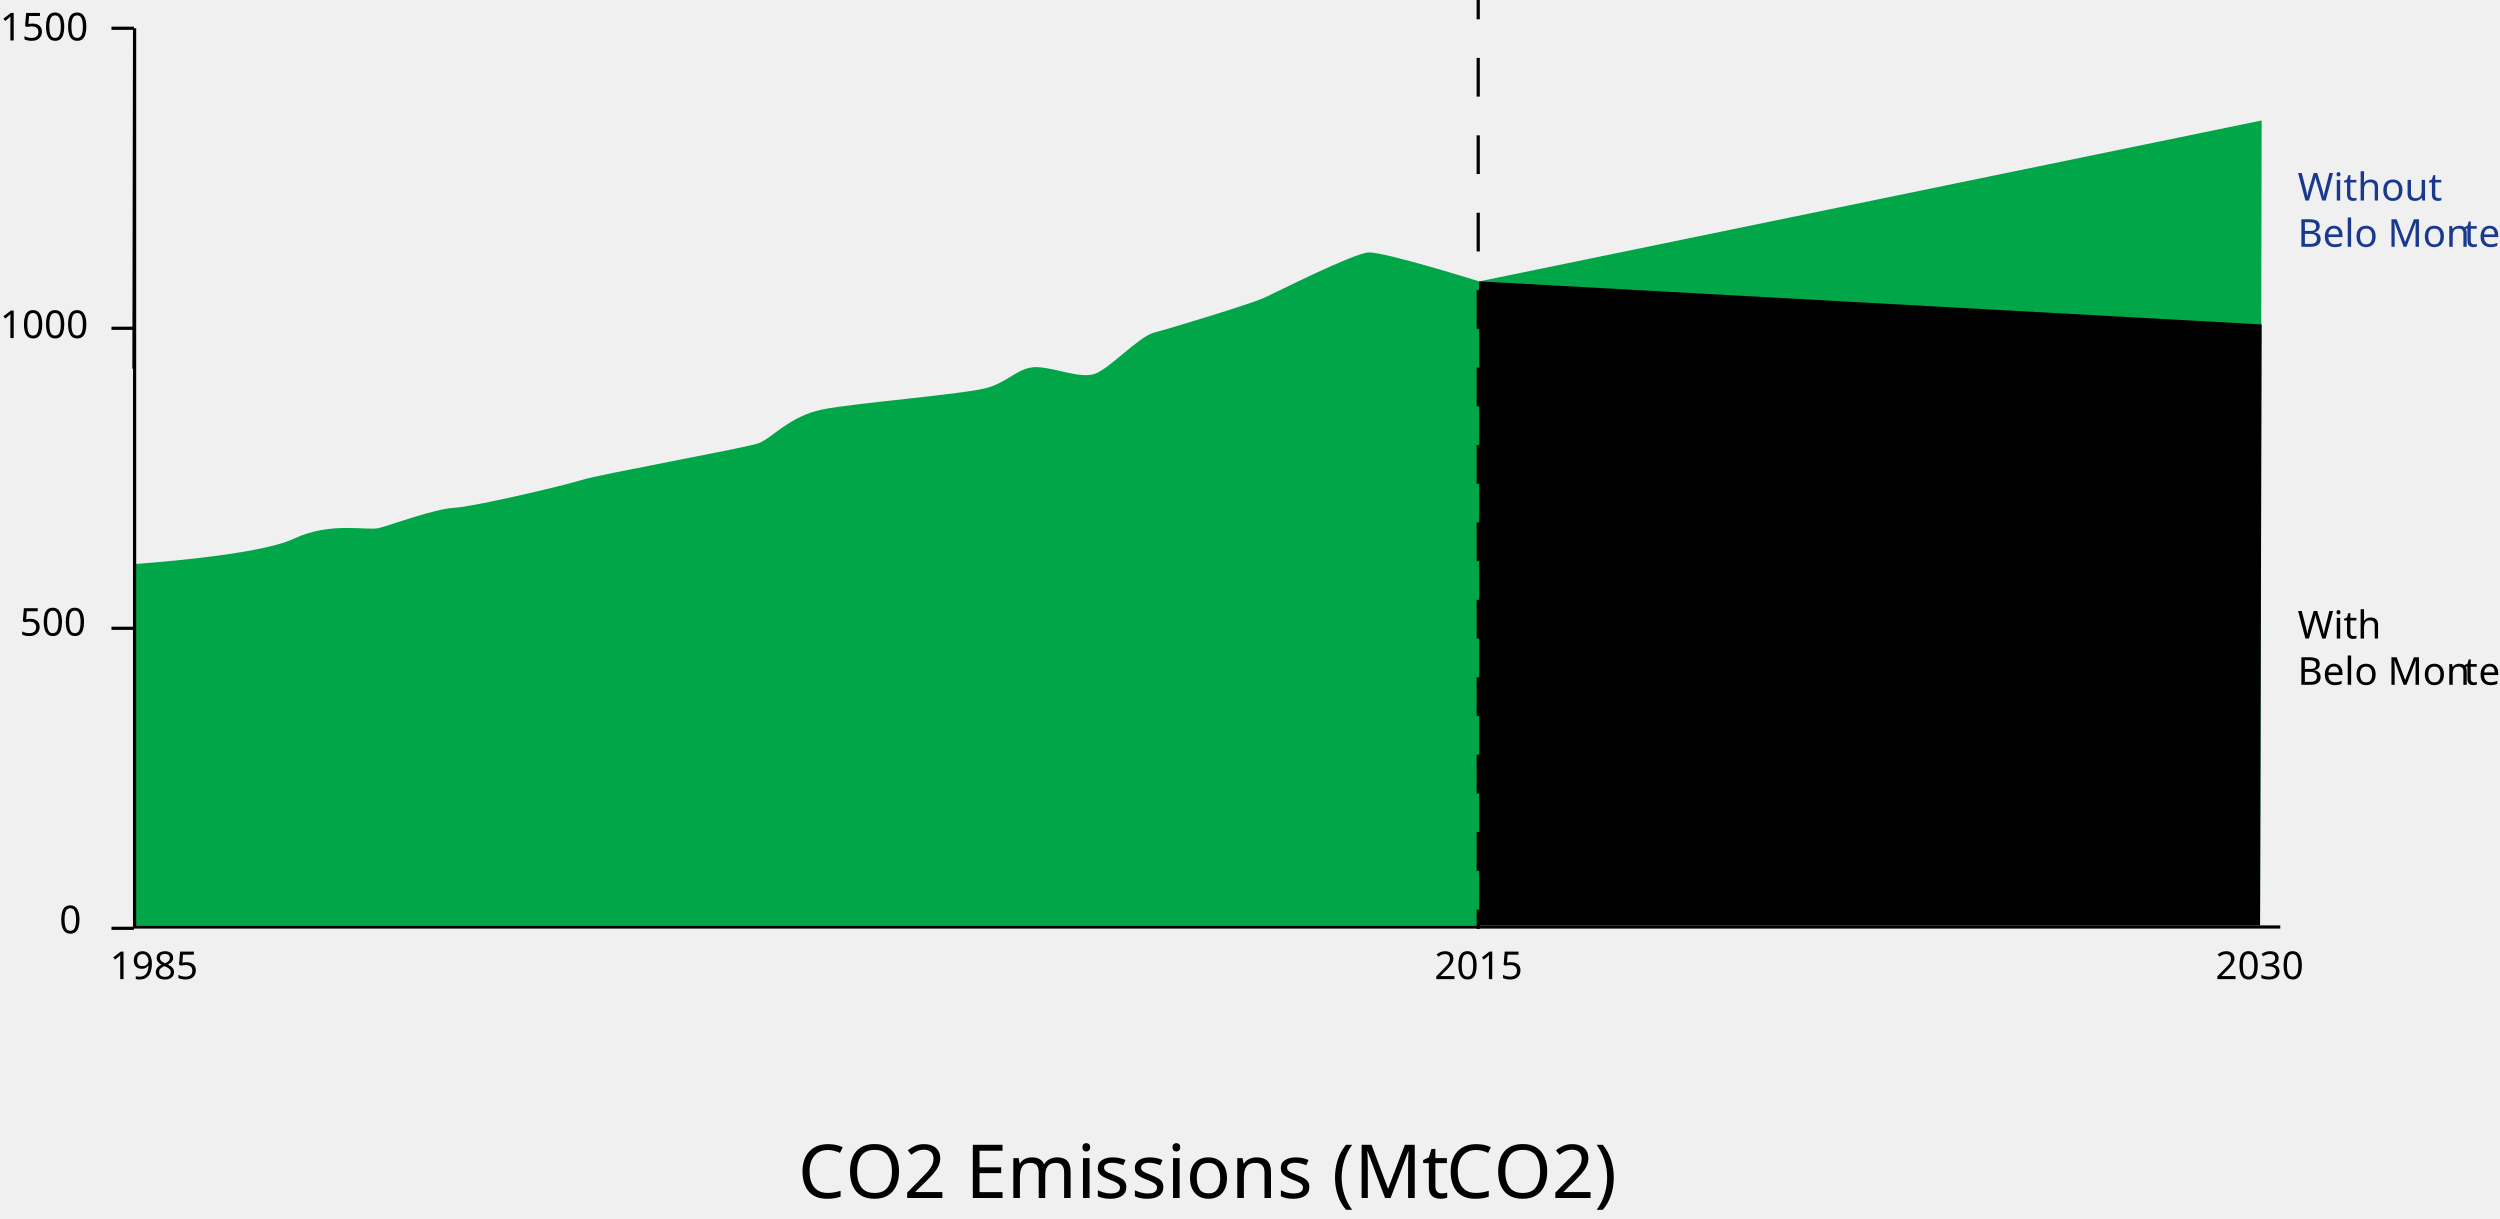
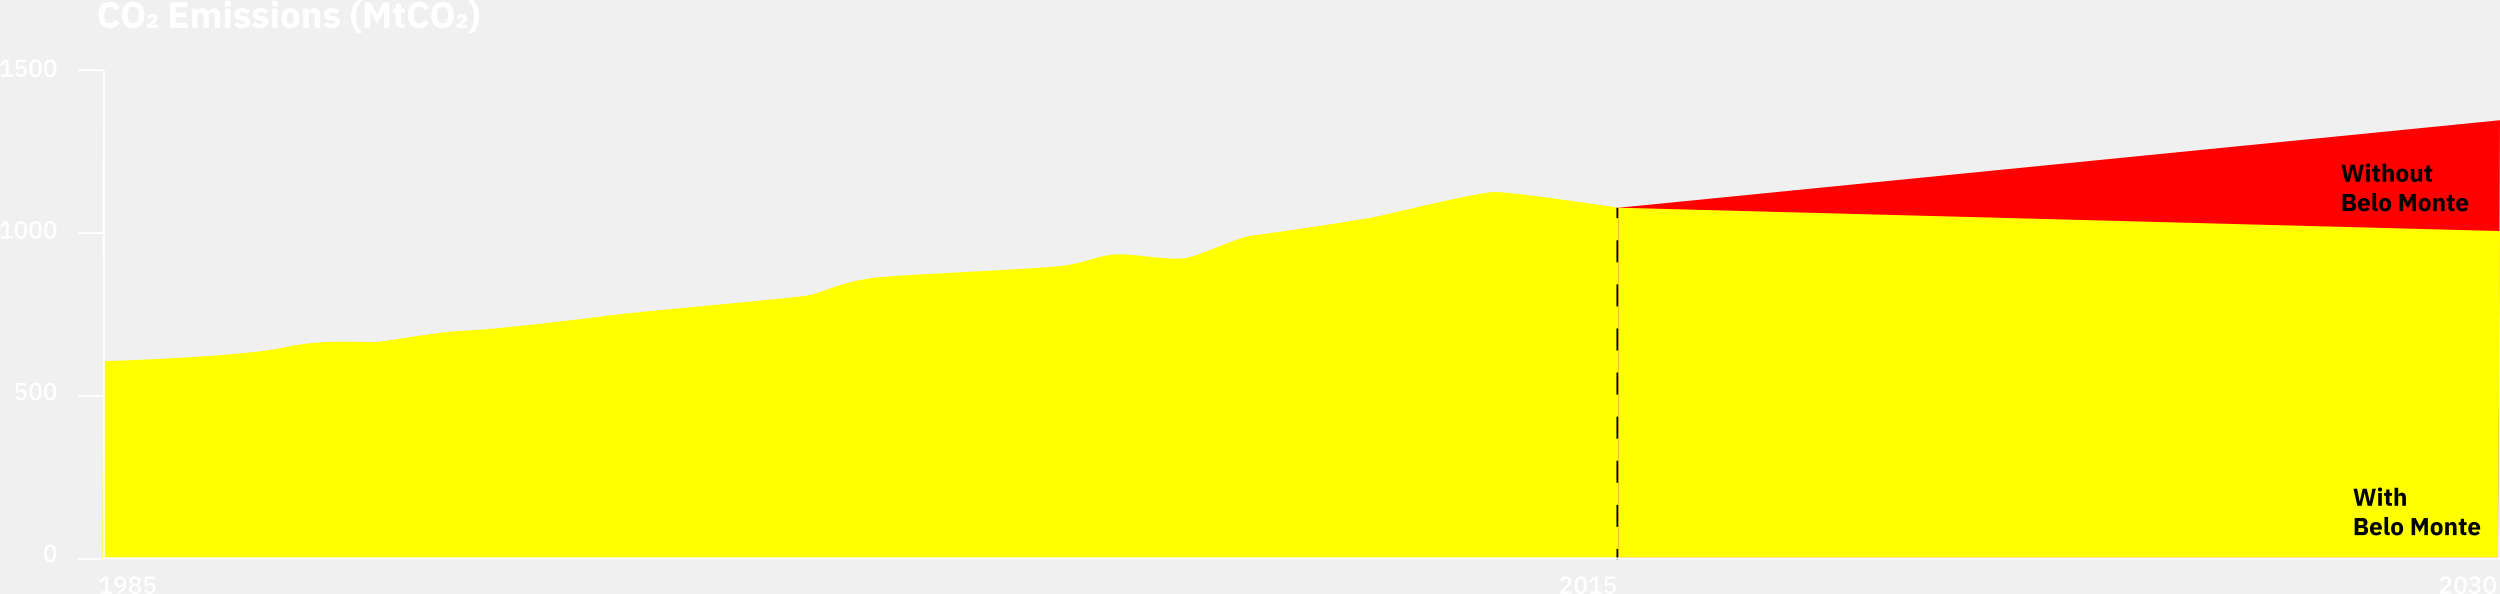
- <svg xmlns="http://www.w3.org/2000/svg" version="1.1" id="Layer_1" x="0px" y="0px" viewBox="0 0 778.3 379.3" style="enable-background:new 0 0 778.3 379.3;" xml:space="preserve">
-   <style type="text/css">
- 	.st0{fill:#01A648;}
- 	.st1{font-family:'IBMPlexSans-Bold';}
- 	.st2{font-size:12px;}
- 	.st3{fill:#19398F;}
- 	.st4{font-size:23.189px;}
- 	.st5{fill:none;stroke:#000000;stroke-miterlimit:10;}
- 	.st6{fill:none;stroke:#000000;stroke-miterlimit:10;stroke-dasharray:12.051,12.051;}
- 	.st7{font-family:'MyriadPro-Bold';}
- </style>
-   <g>
-     <g id="Layer_3">
+ <svg xmlns="http://www.w3.org/2000/svg" viewBox="0 0 1432.659 340.387">
+   <defs>
+     <style>
+       .cls-1 {
+         fill: #ff0;
+       }
+ 
+       .cls-2 {
+         fill: red;
+       }
+ 
+       .cls-3, .cls-4, .cls-5 {
+         fill: none;
+         stroke-miterlimit: 10;
+       }
+ 
+       .cls-3, .cls-4 {
+         stroke: #000;
+       }
+ 
+       .cls-4 {
+         stroke-dasharray: 12.635 12.635;
+       }
+ 
+       .cls-5 {
+         stroke: #fff;
+       }
+ 
+       .cls-6 {
+         fill: #fff;
+       }
+     </style>
+   </defs>
+   <g id="Livello_2" data-name="Livello 2">
+     <g id="Testi">
      <g>
-         <path class="st0" d="M41.6,175.6c0,0,38.5-2.5,49.9-7.9s22.8-2.4,26.4-3.3s17.4-6,23.4-6.3s34.2-6.9,39.9-8.7s50.7-9.9,54.9-11.4     s9.6-8.4,19.8-10.5c10.2-2.1,45.3-4.8,51.9-6.9s9.6-6.6,15.3-6.3s13.2,3.6,17.7,2.1s13.8-11.7,18.6-12.9s30.3-9,34.2-10.8     s27.6-13.8,32.4-14.1s34.5,9,34.5,9v200.4H41.4L41.6,175.6z" />
-         <polygon class="st0" points="704.1,37.5 460.5,87.6 460.5,288.1 703.6,288.1    " />
-         <polygon points="704.1,101 460.5,87.6 460.5,288.1 703.6,288.1    " />
-         <text transform="matrix(1 0 0 1 715.3096 198.782)" class="st1 st2">With </text>
-         <text transform="matrix(1 0 0 1 715.3096 213.1824)" class="st1 st2">Belo Mon</text>
-         <text transform="matrix(1 0 0 1 767.0405 213.1824)" class="st1 st2">t</text>
-         <text transform="matrix(1 0 0 1 771.5884 213.1824)" class="st1 st2">e</text>
-         <text transform="matrix(1 0 0 1 715.3096 62.4244)" class="st3 st1 st2">Without </text>
-         <text transform="matrix(1 0 0 1 715.3096 76.8248)" class="st3 st1 st2">Belo Mon</text>
-         <text transform="matrix(1 0 0 1 767.0405 76.8248)" class="st3 st1 st2">t</text>
-         <text transform="matrix(1 0 0 1 771.5884 76.8248)" class="st3 st1 st2">e</text>
-         <text transform="matrix(1 0 0 1 248.4092 372.9696)" class="st1 st4">C</text>
-         <text transform="matrix(1 0 0 1 263.2036 372.9696)" class="st1 st4">O2 Emi</text>
-         <text transform="matrix(1 0 0 1 340.5835 372.9696)" class="st1 st4">s</text>
-         <text transform="matrix(1 0 0 1 352.1084 372.9696)" class="st1 st4">sions (Mt</text>
-         <text transform="matrix(1 0 0 1 450.1963 372.9696)" class="st1 st4">C</text>
-         <text transform="matrix(1 0 0 1 464.9902 372.9696)" class="st1 st4">O2)</text>
+         <path class="cls-1" d="M59.731,208.894s79.91-2.495,103.54-7.894,47.262-2.4,54.724-3.299,35.975-5.995,48.505-6.299,70.892-6.899,82.708-8.699,105.095-9.898,113.801-11.398,19.9-8.399,41.043-10.498,93.901-4.799,107.582-6.899,19.9-6.599,31.715-6.299,27.358,3.604,36.69,2.1,28.606-11.698,38.555-12.898,62.808-8.999,70.892-10.798,57.211-13.798,67.161-14.098,71.514,8.999,71.514,8.999V321.329H59.328Z" transform="translate(-0.63037 -1.87207)" />
+         <polygon class="cls-2" points="1432.659 68.891 927.532 119.041 927.532 319.457 1431.473 319.457 1432.659 68.891" />
+         <polygon class="cls-1" points="1432.659 132.425 927.532 119.041 927.532 319.457 1431.473 319.457 1432.659 132.425" />
        <g>
-           <line class="st5" x1="460.2" y1="289.2" x2="460.2" y2="283.2" />
-           <line class="st6" x1="460.2" y1="271.1" x2="460.2" y2="12" />
-           <line class="st5" x1="460.2" y1="6" x2="460.2" y2="0" />
+           <line class="cls-3" x1="926.837" y1="320.568" x2="926.837" y2="314.568" />
+           <line class="cls-4" x1="926.837" y1="301.933" x2="926.837" y2="131.358" />
+           <line class="cls-3" x1="926.837" y1="125.041" x2="926.837" y2="119.041" />
        </g>
-         <text transform="matrix(1 0 0 1 34.1898 304.8167)" class="st7 st2">1985</text>
-         <text transform="matrix(1 0 0 1 446.5677 304.8167)" class="st7 st2">2015</text>
-         <text transform="matrix(1 0 0 1 689.7373 304.8167)" class="st7 st2">2030</text>
-         <polyline class="st5" points="41.7,114.8 41.9,8.8 41.9,288.6 709.9,288.6    " />
-         <line class="st5" x1="41.7" y1="8.8" x2="34.7" y2="8.8" />
-         <line class="st5" x1="41.7" y1="102.2" x2="34.7" y2="102.2" />
-         <line class="st5" x1="41.7" y1="289" x2="34.7" y2="289" />
-         <line class="st5" x1="41.7" y1="195.6" x2="34.7" y2="195.6" />
-         <text transform="matrix(1 0 0 1 6.1561 197.8987)" class="st7 st2">500</text>
-         <text transform="matrix(1 0 0 1 18.4675 290.5529)" class="st7 st2">0</text>
-         <text transform="matrix(1 0 0 1 -1.831055e-04 105.2452)" class="st7 st2">1000</text>
-         <text transform="matrix(1 0 0 1 -1.831055e-04 12.5906)" class="st7 st2">1500</text>
+         <polyline class="cls-5" points="59.344 146.197 59.58 40.245 59.58 319.982 1432.659 319.982" />
+         <line class="cls-5" x1="59.344" y1="40.245" x2="44.831" y2="40.245" />
+         <line class="cls-5" x1="59.344" y1="133.621" x2="44.831" y2="133.621" />
+         <line class="cls-5" x1="59.344" y1="320.374" x2="44.831" y2="320.374" />
+         <line class="cls-5" x1="59.344" y1="226.998" x2="44.831" y2="226.998" />
+         <g>
+           <path d="M1351.541,291.725l-2.214-9.777h2.102l.924,4.693.519,2.717h.042l.617-2.717,1.078-4.693h2.325l1.093,4.693.603,2.717h.042l.518-2.717.939-4.693h2.017l-2.27,9.777h-2.423l-1.232-5.295-.477-2.143h-.042l-.49,2.143-1.232,5.295Z" transform="translate(-0.63037 -1.87207)" />
+           <path d="M1363.342,282.564v-.309c0-.588.364-1.021,1.204-1.021.841,0,1.205.434,1.205,1.021v.309c0,.588-.364,1.021-1.205,1.021C1363.706,283.586,1363.342,283.152,1363.342,282.564Zm.168,1.807h2.073v7.354h-2.073Z" transform="translate(-0.63037 -1.87207)" />
+           <path d="M1370.091,291.725a1.936,1.936,0,0,1-2.186-2.143v-3.6h-1.036v-1.611h.519c.56,0,.729-.279.729-.785v-1.203h1.862v1.988h1.457v1.611h-1.457v4.131h1.345v1.611Z" transform="translate(-0.63037 -1.87207)" />
+           <path d="M1372.876,281.359h2.073v4.258h.084a2.005,2.005,0,0,1,2.045-1.414c1.499,0,2.297,1.064,2.297,2.914v4.607h-2.073v-4.439c0-.939-.266-1.4-1.022-1.4-.672,0-1.33.35-1.33,1.078v4.762H1372.876Z" transform="translate(-0.63037 -1.87207)" />
+           <path d="M1350,298.748h4.749a2.366,2.366,0,0,1,2.577,2.508c0,1.498-.827,2.059-1.821,2.1v.084a2.163,2.163,0,0,1,2.199,2.299,2.632,2.632,0,0,1-2.521,2.787H1350Zm2.129,4.006h2.115a.825.825,0,0,0,.896-.896v-.42a.825.825,0,0,0-.896-.896h-2.115Zm0,3.979h2.451a.825.825,0,0,0,.911-.883v-.477a.825.825,0,0,0-.911-.883h-2.451Z" transform="translate(-0.63037 -1.87207)" />
+           <path d="M1358.763,304.842c0-2.326,1.233-3.84,3.446-3.84,2.438,0,3.418,1.766,3.418,3.756v.615h-4.721v.111a1.446,1.446,0,0,0,1.625,1.584,2.329,2.329,0,0,0,1.807-.883l1.037,1.289a3.99,3.99,0,0,1-3.082,1.219C1360.038,308.693,1358.763,307.193,1358.763,304.842Zm2.144-.799v.111h2.577v-.125c0-.896-.406-1.5-1.232-1.5A1.346,1.346,0,0,0,1360.906,304.043Z" transform="translate(-0.63037 -1.87207)" />
+           <path d="M1369.152,308.525a1.802,1.802,0,0,1-2.059-2.018v-8.348h2.073v8.754h.924v1.611Z" transform="translate(-0.63037 -1.87207)" />
+           <path d="M1370.873,304.842c0-2.367,1.289-3.84,3.446-3.84s3.445,1.473,3.445,3.84-1.288,3.852-3.445,3.852S1370.873,307.209,1370.873,304.842Zm4.735.756v-1.5c0-.924-.477-1.455-1.289-1.455s-1.289.531-1.289,1.455v1.5c0,.924.477,1.457,1.289,1.457S1375.608,306.521,1375.608,305.598Z" transform="translate(-0.63037 -1.87207)" />
+           <path d="M1389.96,302.109h-.042l-.715,1.43-1.904,3.459-1.863-3.445-.742-1.541h-.042v6.514h-2.004v-9.777h2.256l2.396,4.58h.027l2.367-4.58h2.27v9.777H1389.96Z" transform="translate(-0.63037 -1.87207)" />
+           <path d="M1393.539,304.842c0-2.367,1.289-3.84,3.446-3.84s3.445,1.473,3.445,3.84-1.288,3.852-3.445,3.852S1393.539,307.209,1393.539,304.842Zm4.735.756v-1.5c0-.924-.477-1.455-1.289-1.455s-1.289.531-1.289,1.455v1.5c0,.924.477,1.457,1.289,1.457S1398.274,306.521,1398.274,305.598Z" transform="translate(-0.63037 -1.87207)" />
+           <path d="M1401.897,308.525v-7.354h2.073V302.418h.084a2.004,2.004,0,0,1,2.045-1.416c1.499,0,2.297,1.066,2.297,2.914v4.609h-2.073V304.084c0-.938-.266-1.4-1.022-1.4-.672,0-1.33.35-1.33,1.078v4.764Z" transform="translate(-0.63037 -1.87207)" />
+           <path d="M1412.818,308.525a1.937,1.937,0,0,1-2.186-2.145v-3.6h-1.036v-1.609h.519c.56,0,.728-.281.728-.785v-1.205h1.863v1.99h1.457v1.609h-1.457v4.133h1.345v1.611Z" transform="translate(-0.63037 -1.87207)" />
+           <path d="M1415.085,304.842c0-2.326,1.233-3.84,3.446-3.84,2.438,0,3.418,1.766,3.418,3.756v.615h-4.721v.111a1.446,1.446,0,0,0,1.625,1.584,2.329,2.329,0,0,0,1.807-.883l1.037,1.289a3.99,3.99,0,0,1-3.082,1.219C1416.36,308.693,1415.085,307.193,1415.085,304.842Zm2.144-.799v.111h2.577v-.125c0-.896-.406-1.5-1.232-1.5A1.346,1.346,0,0,0,1417.229,304.043Z" transform="translate(-0.63037 -1.87207)" />
+         </g>
+         <g>
+           <path d="M1344.656,106.025l-2.214-9.777h2.102l.924,4.692.519,2.718h.042l.617-2.718,1.078-4.692h2.325l1.093,4.692.603,2.718h.042l.518-2.718.939-4.692h2.017l-2.27,9.777h-2.423l-1.232-5.295-.477-2.144h-.042l-.49,2.144-1.232,5.295Z" transform="translate(-0.63037 -1.87207)" />
+           <path d="M1356.457,96.864v-.308c0-.589.364-1.022,1.204-1.022.841,0,1.205.434,1.205,1.022v.308c0,.589-.364,1.022-1.205,1.022C1356.821,97.887,1356.457,97.453,1356.457,96.864Zm.168,1.808h2.073v7.354H1356.625Z" transform="translate(-0.63037 -1.87207)" />
+           <path d="M1363.206,106.025a1.936,1.936,0,0,1-2.186-2.144v-3.6h-1.036V98.672h.519c.56,0,.729-.28.729-.785v-1.204h1.862v1.989h1.457v1.61h-1.457v4.132h1.345v1.611Z" transform="translate(-0.63037 -1.87207)" />
+           <path d="M1365.991,95.66h2.073V99.918h.084a2.004,2.004,0,0,1,2.045-1.415c1.499,0,2.297,1.065,2.297,2.914v4.608H1370.417V101.585c0-.938-.266-1.4-1.022-1.4-.672,0-1.33.35-1.33,1.078v4.763h-2.073Z" transform="translate(-0.63037 -1.87207)" />
+           <path d="M1373.872,102.342c0-2.368,1.289-3.839,3.446-3.839s3.446,1.471,3.446,3.839c0,2.367-1.289,3.852-3.446,3.852S1373.872,104.709,1373.872,102.342Zm4.735.756v-1.499c0-.924-.477-1.456-1.289-1.456s-1.289.532-1.289,1.456v1.499c0,.925.477,1.457,1.289,1.457S1378.607,104.022,1378.607,103.098Z" transform="translate(-0.63037 -1.87207)" />
+           <path d="M1386.573,104.793h-.069a1.997,1.997,0,0,1-2.06,1.4c-1.499,0-2.297-1.051-2.297-2.899V98.672h2.073v4.44c0,.896.294,1.4,1.05,1.4a1.171,1.171,0,0,0,1.303-1.064V98.672h2.073v7.354h-2.073Z" transform="translate(-0.63037 -1.87207)" />
+           <path d="M1393.152,106.025a1.936,1.936,0,0,1-2.186-2.144v-3.6h-1.036V98.672h.519c.56,0,.728-.28.728-.785v-1.204H1393.04v1.989h1.457v1.61h-1.457v4.132h1.345v1.611Z" transform="translate(-0.63037 -1.87207)" />
+           <path d="M1343.115,113.048h4.749a2.366,2.366,0,0,1,2.577,2.508c0,1.498-.827,2.059-1.821,2.101v.084a2.162,2.162,0,0,1,2.199,2.298,2.631,2.631,0,0,1-2.521,2.787h-5.183Zm2.129,4.006h2.115a.825.825,0,0,0,.896-.896v-.42a.825.825,0,0,0-.896-.896h-2.115Zm0,3.979h2.451a.825.825,0,0,0,.911-.883v-.476a.825.825,0,0,0-.911-.883h-2.451Z" transform="translate(-0.63037 -1.87207)" />
+           <path d="M1351.878,119.142c0-2.325,1.233-3.839,3.446-3.839,2.438,0,3.418,1.766,3.418,3.755v.616h-4.721v.111a1.445,1.445,0,0,0,1.625,1.583,2.331,2.331,0,0,0,1.807-.882l1.037,1.288a3.987,3.987,0,0,1-3.082,1.219C1353.153,122.993,1351.878,121.494,1351.878,119.142Zm2.144-.799v.112h2.577v-.126c0-.896-.406-1.499-1.232-1.499A1.345,1.345,0,0,0,1354.021,118.343Z" transform="translate(-0.63037 -1.87207)" />
+           <path d="M1362.268,122.825a1.802,1.802,0,0,1-2.059-2.018V112.46h2.073v8.754h.924v1.611Z" transform="translate(-0.63037 -1.87207)" />
+           <path d="M1363.988,119.142c0-2.367,1.289-3.839,3.446-3.839s3.445,1.472,3.445,3.839-1.288,3.852-3.445,3.852S1363.988,121.509,1363.988,119.142Zm4.735.756v-1.499c0-.924-.477-1.456-1.289-1.456s-1.289.532-1.289,1.456v1.499c0,.925.477,1.457,1.289,1.457S1368.724,120.822,1368.724,119.897Z" transform="translate(-0.63037 -1.87207)" />
+           <path d="M1383.075,116.41h-.042l-.715,1.429-1.904,3.46-1.863-3.446-.742-1.541h-.042v6.514h-2.004v-9.777h2.256l2.396,4.58h.027l2.367-4.58h2.27v9.777h-2.003Z" transform="translate(-0.63037 -1.87207)" />
+           <path d="M1386.654,119.142c0-2.367,1.289-3.839,3.446-3.839s3.445,1.472,3.445,3.839-1.288,3.852-3.445,3.852S1386.654,121.509,1386.654,119.142Zm4.735.756v-1.499c0-.924-.477-1.456-1.289-1.456s-1.289.532-1.289,1.456v1.499c0,.925.477,1.457,1.289,1.457S1391.39,120.822,1391.39,119.897Z" transform="translate(-0.63037 -1.87207)" />
+           <path d="M1395.013,122.825v-7.354h2.073v1.246h.084a2.004,2.004,0,0,1,2.045-1.415c1.499,0,2.297,1.065,2.297,2.914v4.608h-2.073v-4.44c0-.938-.266-1.4-1.022-1.4-.672,0-1.33.35-1.33,1.078v4.763Z" transform="translate(-0.63037 -1.87207)" />
+           <path d="M1405.934,122.825a1.936,1.936,0,0,1-2.186-2.144V117.082h-1.036v-1.61h.519c.56,0,.728-.28.728-.785v-1.204h1.863v1.989h1.457V117.082h-1.457v4.132h1.345v1.611Z" transform="translate(-0.63037 -1.87207)" />
+           <path d="M1408.2,119.142c0-2.325,1.233-3.839,3.446-3.839,2.438,0,3.418,1.766,3.418,3.755v.616h-4.721v.111a1.445,1.445,0,0,0,1.625,1.583,2.331,2.331,0,0,0,1.807-.882l1.037,1.288a3.987,3.987,0,0,1-3.082,1.219C1409.476,122.993,1408.2,121.494,1408.2,119.142Zm2.144-.799v.112h2.577v-.126c0-.896-.406-1.499-1.232-1.499A1.345,1.345,0,0,0,1410.344,118.343Z" transform="translate(-0.63037 -1.87207)" />
+         </g>
+         <g>
+           <path class="cls-6" d="M57.075,10.606c0-4.955,2.54-7.685,6.487-7.685A5.432,5.432,0,0,1,69.043,6.365L66.292,7.793A2.597,2.597,0,0,0,63.562,5.757c-1.868,0-3.107,1.26-3.107,3.568v2.352c0,2.311,1.239,3.57,3.107,3.57a3.009,3.009,0,0,0,2.919-2.184L69.085,14.575a5.729,5.729,0,0,1-5.522,3.506C59.615,18.081,57.075,15.562,57.075,10.606Z" transform="translate(-0.63037 -1.87207)" />
+           <path class="cls-6" d="M70.473,10.501c0-4.976,2.562-7.579,6.446-7.579,3.884,0,6.445,2.604,6.445,7.579,0,4.977-2.562,7.58-6.445,7.58C73.034,18.081,70.473,15.478,70.473,10.501Zm9.512,1.092V9.409c0-2.33-1.155-3.652-3.065-3.652-1.911,0-3.065,1.322-3.065,3.652v2.184c0,2.331,1.154,3.654,3.065,3.654C78.829,15.247,79.984,13.924,79.984,11.593Z" transform="translate(-0.63037 -1.87207)" />
+           <path class="cls-6" d="M91.073,17.829H85.005V15.981L87.294,14.239c1.05-.799,1.406-1.113,1.406-1.743v-.021c0-.567-.504-.715-.902-.715a1.145,1.145,0,0,0-1.155.945l-1.868-.693a3.138,3.138,0,0,1,3.233-2.057c1.89,0,2.981,1.008,2.981,2.393,0,1.428-1.155,2.352-2.394,3.045l-1.239.693h3.717Z" transform="translate(-0.63037 -1.87207)" />
+           <path class="cls-6" d="M98.171,17.829V3.174h9.974v2.835H101.362v3.002h5.816v2.813H101.362v3.171h6.782v2.834Z" transform="translate(-0.63037 -1.87207)" />
+           <path class="cls-6" d="M110.75,17.829V6.806h3.107V8.675h.126a2.942,2.942,0,0,1,2.961-2.121,3.049,3.049,0,0,1,3.086,2.227h.063a3.424,3.424,0,0,1,3.359-2.227c2.12,0,3.296,1.596,3.296,4.367v6.908H123.642V11.173c0-1.428-.482-2.1-1.512-2.1a1.655,1.655,0,0,0-1.826,1.617V17.829h-3.107V11.173c0-1.428-.504-2.1-1.512-2.1a1.667,1.667,0,0,0-1.827,1.617V17.829Z" transform="translate(-0.63037 -1.87207)" />
+           <path class="cls-6" d="M129.272,4.098V3.636c0-.882.546-1.533,1.806-1.533s1.806.651,1.806,1.533v.462c0,.882-.546,1.532-1.806,1.532S129.272,4.979,129.272,4.098Zm.252,2.708h3.107V17.829h-3.107Z" transform="translate(-0.63037 -1.87207)" />
+           <path class="cls-6" d="M134.627,16.107l1.827-1.848a3.834,3.834,0,0,0,2.918,1.407c1.218,0,1.638-.399,1.638-1.051,0-.545-.336-.818-1.112-.924l-1.197-.146c-2.498-.314-3.716-1.406-3.716-3.401,0-2.12,1.658-3.591,4.283-3.591a5.542,5.542,0,0,1,4.493,1.723l-1.785,1.826a3.68,3.68,0,0,0-2.54-1.134c-1.05,0-1.47.378-1.47.924,0,.588.252.903,1.154,1.028l1.239.168c2.394.315,3.632,1.407,3.632,3.318,0,2.12-1.89,3.674-4.724,3.674A5.755,5.755,0,0,1,134.627,16.107Z" transform="translate(-0.63037 -1.87207)" />
+           <path class="cls-6" d="M145.064,16.107l1.827-1.848a3.834,3.834,0,0,0,2.918,1.407c1.218,0,1.638-.399,1.638-1.051,0-.545-.336-.818-1.112-.924l-1.197-.146c-2.498-.314-3.716-1.406-3.716-3.401,0-2.12,1.658-3.591,4.283-3.591a5.542,5.542,0,0,1,4.493,1.723l-1.785,1.826a3.68,3.68,0,0,0-2.54-1.134c-1.05,0-1.47.378-1.47.924,0,.588.252.903,1.154,1.028l1.239.168c2.394.315,3.632,1.407,3.632,3.318,0,2.12-1.89,3.674-4.724,3.674A5.755,5.755,0,0,1,145.064,16.107Z" transform="translate(-0.63037 -1.87207)" />
+           <path class="cls-6" d="M156.3,4.098V3.636c0-.882.546-1.533,1.806-1.533s1.806.651,1.806,1.533v.462c0,.882-.546,1.532-1.806,1.532S156.3,4.979,156.3,4.098Zm.252,2.708h3.107V17.829h-3.107Z" transform="translate(-0.63037 -1.87207)" />
+           <path class="cls-6" d="M161.865,12.308c0-3.549,1.932-5.754,5.164-5.754,3.234,0,5.166,2.205,5.166,5.754,0,3.548-1.932,5.773-5.166,5.773C163.797,18.081,161.865,15.855,161.865,12.308Zm7.096,1.133V11.194c0-1.386-.713-2.184-1.932-2.184-1.217,0-1.932.798-1.932,2.184v2.246c0,1.387.715,2.184,1.932,2.184C168.248,15.624,168.961,14.827,168.961,13.44Z" transform="translate(-0.63037 -1.87207)" />
+           <path class="cls-6" d="M174.4,17.829V6.806h3.107V8.675h.127a3.006,3.006,0,0,1,3.064-2.121c2.247,0,3.443,1.596,3.443,4.367v6.908h-3.107V11.173c0-1.406-.398-2.1-1.532-2.1-1.008,0-1.995.525-1.995,1.617V17.829Z" transform="translate(-0.63037 -1.87207)" />
+           <path class="cls-6" d="M186.015,16.107l1.827-1.848a3.832,3.832,0,0,0,2.918,1.407c1.218,0,1.638-.399,1.638-1.051,0-.545-.336-.818-1.112-.924l-1.197-.146c-2.498-.314-3.717-1.406-3.717-3.401,0-2.12,1.659-3.591,4.283-3.591a5.542,5.542,0,0,1,4.494,1.723l-1.785,1.826a3.684,3.684,0,0,0-2.541-1.134c-1.049,0-1.469.378-1.469.924,0,.588.252.903,1.154,1.028l1.238.168c2.395.315,3.633,1.407,3.633,3.318,0,2.12-1.89,3.674-4.725,3.674A5.755,5.755,0,0,1,186.015,16.107Z" transform="translate(-0.63037 -1.87207)" />
+           <path class="cls-6" d="M205.459,1.872h2.918a11.704,11.704,0,0,0-3.652,8.692v1.47a11.478,11.478,0,0,0,3.652,8.692H205.438c-2.036-1.764-3.652-5.354-3.652-9.448C201.785,7.226,203.359,3.698,205.459,1.872Z" transform="translate(-0.63037 -1.87207)" />
+           <path class="cls-6" d="M220.684,8.213h-.063l-1.071,2.142L216.693,15.54l-2.792-5.164-1.112-2.311h-.063V17.829h-3.003V3.174h3.381L216.693,10.04h.043l3.548-6.866h3.401V17.829h-3.002Z" transform="translate(-0.63037 -1.87207)" />
+           <path class="cls-6" d="M230.617,17.829c-2.143,0-3.275-1.113-3.275-3.213V9.221h-1.555v-2.415h.777c.84,0,1.092-.42,1.092-1.176V3.825h2.793V6.806h2.184v2.415h-2.184V15.415h2.016V17.829Z" transform="translate(-0.63037 -1.87207)" />
+           <path class="cls-6" d="M234.397,10.606c0-4.955,2.54-7.685,6.487-7.685a5.431,5.431,0,0,1,5.48,3.443l-2.75,1.428a2.599,2.599,0,0,0-2.73-2.036c-1.868,0-3.107,1.26-3.107,3.568v2.352c0,2.311,1.239,3.57,3.107,3.57a3.008,3.008,0,0,0,2.919-2.184l2.604,1.512a5.729,5.729,0,0,1-5.522,3.506C236.938,18.081,234.397,15.562,234.397,10.606Z" transform="translate(-0.63037 -1.87207)" />
+           <path class="cls-6" d="M247.796,10.501c0-4.976,2.562-7.579,6.446-7.579,3.884,0,6.445,2.604,6.445,7.579,0,4.977-2.562,7.58-6.445,7.58C250.357,18.081,247.796,15.478,247.796,10.501Zm9.511,1.092V9.409c0-2.33-1.154-3.652-3.064-3.652-1.911,0-3.066,1.322-3.066,3.652v2.184c0,2.331,1.155,3.654,3.066,3.654C256.152,15.247,257.307,13.924,257.307,11.593Z" transform="translate(-0.63037 -1.87207)" />
+           <path class="cls-6" d="M268.396,17.829h-6.067V15.981l2.288-1.742c1.05-.799,1.407-1.113,1.407-1.743v-.021c0-.567-.504-.715-.903-.715a1.146,1.146,0,0,0-1.155.945l-1.868-.693a3.139,3.139,0,0,1,3.233-2.057c1.89,0,2.981,1.008,2.981,2.393,0,1.428-1.155,2.352-2.394,3.045l-1.238.693h3.716Z" transform="translate(-0.63037 -1.87207)" />
+           <path class="cls-6" d="M271.567,20.727h-2.919a11.702,11.702,0,0,0,3.654-8.692V10.564a11.474,11.474,0,0,0-3.654-8.692h2.939c2.037,1.764,3.654,5.312,3.654,9.406C275.242,15.331,273.667,18.899,271.567,20.727Z" transform="translate(-0.63037 -1.87207)" />
+         </g>
+         <g>
+           <path class="cls-6" d="M58.222,342.091v-1.316h2.745v-7.312h-.112l-2.27,2.424-.966-.869,2.493-2.703h2.41v8.461h2.381v1.316Z" transform="translate(-0.63037 -1.87207)" />
+           <path class="cls-6" d="M69.507,342.091H67.406c2.213-1.611,3.488-2.899,3.964-5.001l-.098-.027a2.402,2.402,0,0,1-2.27,1.429,2.808,2.808,0,0,1-2.872-3.026,3.199,3.199,0,0,1,3.432-3.319c2.157,0,3.446,1.471,3.446,3.81A7.702,7.702,0,0,1,69.507,342.091Zm1.863-6.668v-.195a1.807,1.807,0,0,0-3.614,0v.195a1.807,1.807,0,0,0,3.614,0Z" transform="translate(-0.63037 -1.87207)" />
+           <path class="cls-6" d="M74.489,339.43a2.387,2.387,0,0,1,1.961-2.409v-.112a2.321,2.321,0,0,1-1.667-2.256c0-1.498,1.177-2.507,3.208-2.507,2.031,0,3.208,1.009,3.208,2.507a2.321,2.321,0,0,1-1.667,2.256v.112a2.386,2.386,0,0,1,1.961,2.409c0,1.61-1.232,2.829-3.502,2.829C75.722,342.259,74.489,341.04,74.489,339.43Zm5.351.014v-.28c0-.967-.672-1.541-1.849-1.541-1.176,0-1.849.574-1.849,1.541v.28c0,.967.673,1.541,1.849,1.541C79.168,340.984,79.84,340.41,79.84,339.443Zm-.182-4.412V334.793c0-.883-.588-1.373-1.667-1.373s-1.667.49-1.667,1.373v.238c0,.882.588,1.372,1.667,1.372S79.658,335.913,79.658,335.031Z" transform="translate(-0.63037 -1.87207)" />
+           <path class="cls-6" d="M89.305,333.687H84.962l-.252,3.46h.098a2.09,2.09,0,0,1,2.045-1.275,2.843,2.843,0,0,1,2.956,3.054,3.19,3.19,0,0,1-3.488,3.334,3.589,3.589,0,0,1-3.236-1.751l1.148-.91a2.305,2.305,0,0,0,2.115,1.33,1.647,1.647,0,0,0,1.807-1.793v-.168a1.647,1.647,0,0,0-1.807-1.793,2.054,2.054,0,0,0-1.653.771l-1.303-.182.364-5.449h5.547Z" transform="translate(-0.63037 -1.87207)" />
+         </g>
+         <g>
+           <path class="cls-6" d="M901.446,342.091h-6.64v-1.513l3.123-2.788a3.625,3.625,0,0,0,1.541-2.562v-.183a1.449,1.449,0,0,0-1.583-1.526,1.824,1.824,0,0,0-1.835,1.54l-1.387-.532a3.286,3.286,0,0,1,3.348-2.381,2.827,2.827,0,0,1,3.138,2.899c0,1.583-1.05,2.619-2.339,3.727l-2.297,1.975h4.931Z" transform="translate(-0.63037 -1.87207)" />
+           <path class="cls-6" d="M902.926,337.202c0-3.193,1.107-5.057,3.544-5.057,2.438,0,3.544,1.863,3.544,5.057s-1.106,5.057-3.544,5.057C904.033,342.259,902.926,340.396,902.926,337.202Zm5.407.854v-1.709c0-1.709-.504-2.857-1.863-2.857-1.358,0-1.862,1.148-1.862,2.857v1.709c0,1.709.504,2.857,1.862,2.857C907.829,340.914,908.333,339.766,908.333,338.057Z" transform="translate(-0.63037 -1.87207)" />
+           <path class="cls-6" d="M911.9,342.091v-1.316h2.745v-7.312h-.111l-2.27,2.424-.967-.869,2.493-2.703h2.41v8.461H918.582v1.316Z" transform="translate(-0.63037 -1.87207)" />
+           <path class="cls-6" d="M926.184,333.687h-4.343l-.252,3.46h.099a2.089,2.089,0,0,1,2.045-1.275,2.842,2.842,0,0,1,2.955,3.054,3.19,3.19,0,0,1-3.487,3.334,3.59,3.59,0,0,1-3.236-1.751l1.148-.91a2.306,2.306,0,0,0,2.115,1.33,1.647,1.647,0,0,0,1.808-1.793v-.168a1.647,1.647,0,0,0-1.808-1.793,2.053,2.053,0,0,0-1.652.771l-1.303-.182.364-5.449h5.547Z" transform="translate(-0.63037 -1.87207)" />
+         </g>
+         <g>
+           <path class="cls-6" d="M1405.626,342.091h-6.641v-1.513l3.124-2.788a3.626,3.626,0,0,0,1.541-2.562v-.183a1.449,1.449,0,0,0-1.583-1.526,1.824,1.824,0,0,0-1.835,1.54l-1.387-.532a3.286,3.286,0,0,1,3.348-2.381,2.827,2.827,0,0,1,3.138,2.899c0,1.583-1.051,2.619-2.339,3.727l-2.298,1.975h4.932Z" transform="translate(-0.63037 -1.87207)" />
+           <path class="cls-6" d="M1407.105,337.202c0-3.193,1.106-5.057,3.544-5.057s3.544,1.863,3.544,5.057-1.106,5.057-3.544,5.057S1407.105,340.396,1407.105,337.202Zm5.407.854v-1.709c0-1.709-.504-2.857-1.863-2.857-1.358,0-1.863,1.148-1.863,2.857v1.709c0,1.709.505,2.857,1.863,2.857C1412.009,340.914,1412.513,339.766,1412.513,338.057Z" transform="translate(-0.63037 -1.87207)" />
+           <path class="cls-6" d="M1418.517,336.334c1.205,0,1.779-.574,1.779-1.373v-.098a1.367,1.367,0,0,0-1.555-1.387,2.243,2.243,0,0,0-2.018,1.19l-1.05-.911a3.502,3.502,0,0,1,3.109-1.61c1.849,0,3.18.938,3.18,2.521a2.247,2.247,0,0,1-1.877,2.241v.07a2.365,2.365,0,0,1,2.045,2.423c0,1.709-1.4,2.857-3.487,2.857a3.718,3.718,0,0,1-3.348-1.751l1.162-.91a2.342,2.342,0,0,0,2.186,1.33c1.19,0,1.849-.602,1.849-1.61v-.098c0-.995-.7-1.541-1.933-1.541h-1.037V336.334Z" transform="translate(-0.63037 -1.87207)" />
+           <path class="cls-6" d="M1423.905,337.202c0-3.193,1.107-5.057,3.544-5.057,2.438,0,3.544,1.863,3.544,5.057s-1.106,5.057-3.544,5.057C1425.013,342.259,1423.905,340.396,1423.905,337.202Zm5.407.854v-1.709c0-1.709-.505-2.857-1.863-2.857s-1.862,1.148-1.862,2.857v1.709c0,1.709.504,2.857,1.862,2.857S1429.312,339.766,1429.312,338.057Z" transform="translate(-0.63037 -1.87207)" />
+         </g>
+         <g>
+           <path class="cls-6" d="M15.516,222.769H11.173l-.252,3.46h.098a2.09,2.09,0,0,1,2.045-1.275A2.843,2.843,0,0,1,16.02,228.007a3.19,3.19,0,0,1-3.488,3.334,3.589,3.589,0,0,1-3.236-1.751l1.148-.91a2.305,2.305,0,0,0,2.115,1.33,1.647,1.647,0,0,0,1.807-1.793v-.168a1.647,1.647,0,0,0-1.807-1.793,2.054,2.054,0,0,0-1.653.771l-1.303-.182.364-5.449h5.547Z" transform="translate(-0.63037 -1.87207)" />
+           <path class="cls-6" d="M17.458,226.284c0-3.193,1.107-5.057,3.544-5.057,2.438,0,3.544,1.863,3.544,5.057s-1.106,5.057-3.544,5.057C18.565,231.341,17.458,229.478,17.458,226.284Zm5.407.854v-1.709c0-1.709-.504-2.857-1.863-2.857-1.358,0-1.863,1.148-1.863,2.857v1.709c0,1.709.504,2.857,1.863,2.857C22.361,229.996,22.865,228.848,22.865,227.139Z" transform="translate(-0.63037 -1.87207)" />
+           <path class="cls-6" d="M25.858,226.284c0-3.193,1.107-5.057,3.544-5.057,2.438,0,3.544,1.863,3.544,5.057s-1.106,5.057-3.544,5.057C26.965,231.341,25.858,229.478,25.858,226.284Zm5.407.854v-1.709c0-1.709-.504-2.857-1.863-2.857-1.358,0-1.863,1.148-1.863,2.857v1.709c0,1.709.504,2.857,1.863,2.857C30.761,229.996,31.265,228.848,31.265,227.139Z" transform="translate(-0.63037 -1.87207)" />
+         </g>
+         <path class="cls-6" d="M25.858,318.938c0-3.193,1.107-5.057,3.544-5.057,2.438,0,3.544,1.863,3.544,5.057s-1.106,5.057-3.544,5.057C26.965,323.995,25.858,322.132,25.858,318.938Zm5.407.854v-1.709c0-1.709-.504-2.857-1.863-2.857-1.358,0-1.863,1.148-1.863,2.857v1.709c0,1.709.504,2.857,1.863,2.857C30.761,322.65,31.265,321.502,31.265,319.793Z" transform="translate(-0.63037 -1.87207)" />
+         <g>
+           <path class="cls-6" d="M1.233,138.52v-1.316H3.978v-7.312H3.866l-2.27,2.424-.966-.869,2.493-2.703H5.533v8.461H7.914v1.316Z" transform="translate(-0.63037 -1.87207)" />
+           <path class="cls-6" d="M9.058,133.631c0-3.193,1.107-5.057,3.544-5.057,2.438,0,3.544,1.863,3.544,5.057s-1.106,5.057-3.544,5.057C10.165,138.688,9.058,136.824,9.058,133.631Zm5.407.854v-1.709c0-1.709-.504-2.857-1.863-2.857-1.358,0-1.863,1.148-1.863,2.857v1.709c0,1.709.504,2.857,1.863,2.857C13.961,137.343,14.465,136.194,14.465,134.485Z" transform="translate(-0.63037 -1.87207)" />
+           <path class="cls-6" d="M17.458,133.631c0-3.193,1.107-5.057,3.544-5.057,2.438,0,3.544,1.863,3.544,5.057s-1.106,5.057-3.544,5.057C18.565,138.688,17.458,136.824,17.458,133.631Zm5.407.854v-1.709c0-1.709-.504-2.857-1.863-2.857-1.358,0-1.863,1.148-1.863,2.857v1.709c0,1.709.504,2.857,1.863,2.857C22.361,137.343,22.865,136.194,22.865,134.485Z" transform="translate(-0.63037 -1.87207)" />
+           <path class="cls-6" d="M25.858,133.631c0-3.193,1.107-5.057,3.544-5.057,2.438,0,3.544,1.863,3.544,5.057s-1.106,5.057-3.544,5.057C26.965,138.688,25.858,136.824,25.858,133.631Zm5.407.854v-1.709c0-1.709-.504-2.857-1.863-2.857-1.358,0-1.863,1.148-1.863,2.857v1.709c0,1.709.504,2.857,1.863,2.857C30.761,137.343,31.265,136.194,31.265,134.485Z" transform="translate(-0.63037 -1.87207)" />
+         </g>
+         <g>
+           <path class="cls-6" d="M1.233,45.865v-1.316H3.978v-7.312H3.866L1.597,39.66.63,38.791l2.493-2.703H5.533v8.461H7.914v1.316Z" transform="translate(-0.63037 -1.87207)" />
+           <path class="cls-6" d="M15.516,37.461H11.173l-.252,3.459h.098a2.091,2.091,0,0,1,2.045-1.275A2.843,2.843,0,0,1,16.02,42.699a3.19,3.19,0,0,1-3.488,3.334,3.59,3.59,0,0,1-3.236-1.752l1.148-.91a2.304,2.304,0,0,0,2.115,1.33,1.647,1.647,0,0,0,1.807-1.793v-.168a1.648,1.648,0,0,0-1.807-1.793,2.052,2.052,0,0,0-1.653.771l-1.303-.182.364-5.449h5.547Z" transform="translate(-0.63037 -1.87207)" />
+           <path class="cls-6" d="M17.458,40.977c0-3.193,1.107-5.057,3.544-5.057,2.438,0,3.544,1.863,3.544,5.057S23.439,46.033,21.002,46.033C18.565,46.033,17.458,44.17,17.458,40.977Zm5.407.854v-1.709c0-1.709-.504-2.857-1.863-2.857-1.358,0-1.863,1.148-1.863,2.857v1.709c0,1.709.504,2.857,1.863,2.857C22.361,44.688,22.865,43.539,22.865,41.83Z" transform="translate(-0.63037 -1.87207)" />
+           <path class="cls-6" d="M25.858,40.977c0-3.193,1.107-5.057,3.544-5.057,2.438,0,3.544,1.863,3.544,5.057s-1.106,5.057-3.544,5.057C26.965,46.033,25.858,44.17,25.858,40.977Zm5.407.854v-1.709c0-1.709-.504-2.857-1.863-2.857-1.358,0-1.863,1.148-1.863,2.857v1.709c0,1.709.504,2.857,1.863,2.857C30.761,44.688,31.265,43.539,31.265,41.83Z" transform="translate(-0.63037 -1.87207)" />
+         </g>
      </g>
    </g>
  </g>
</svg>
